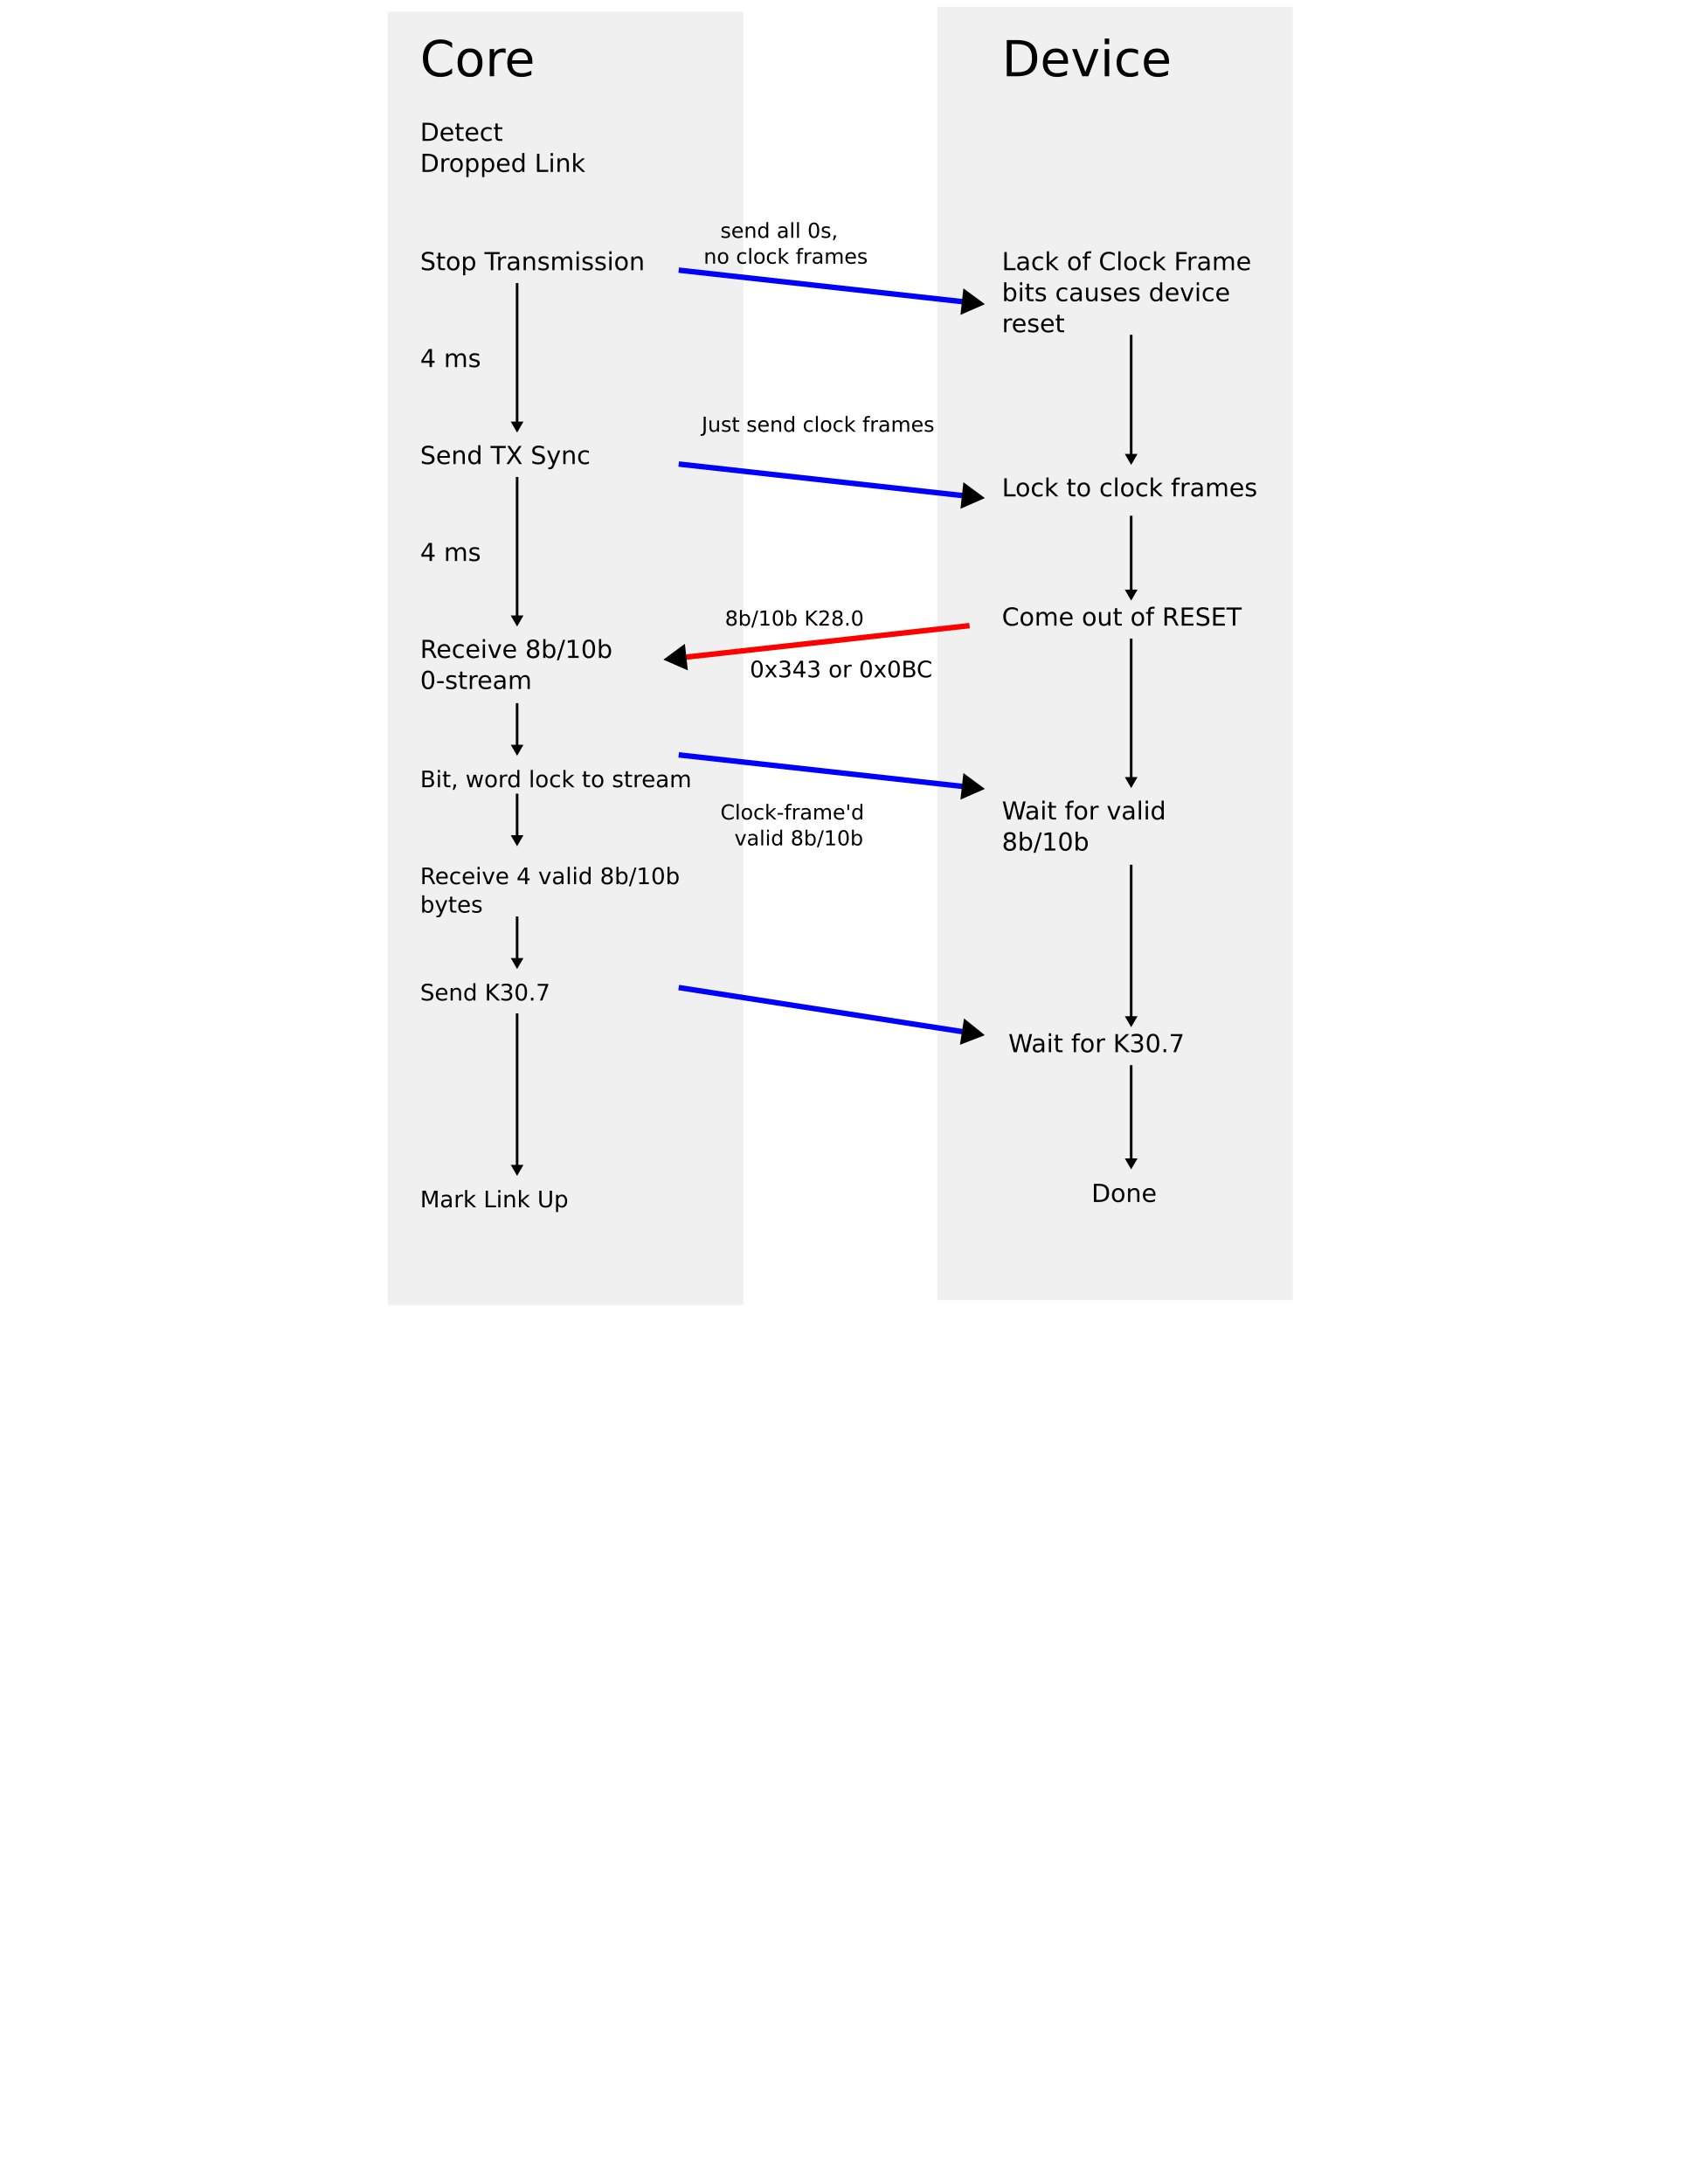
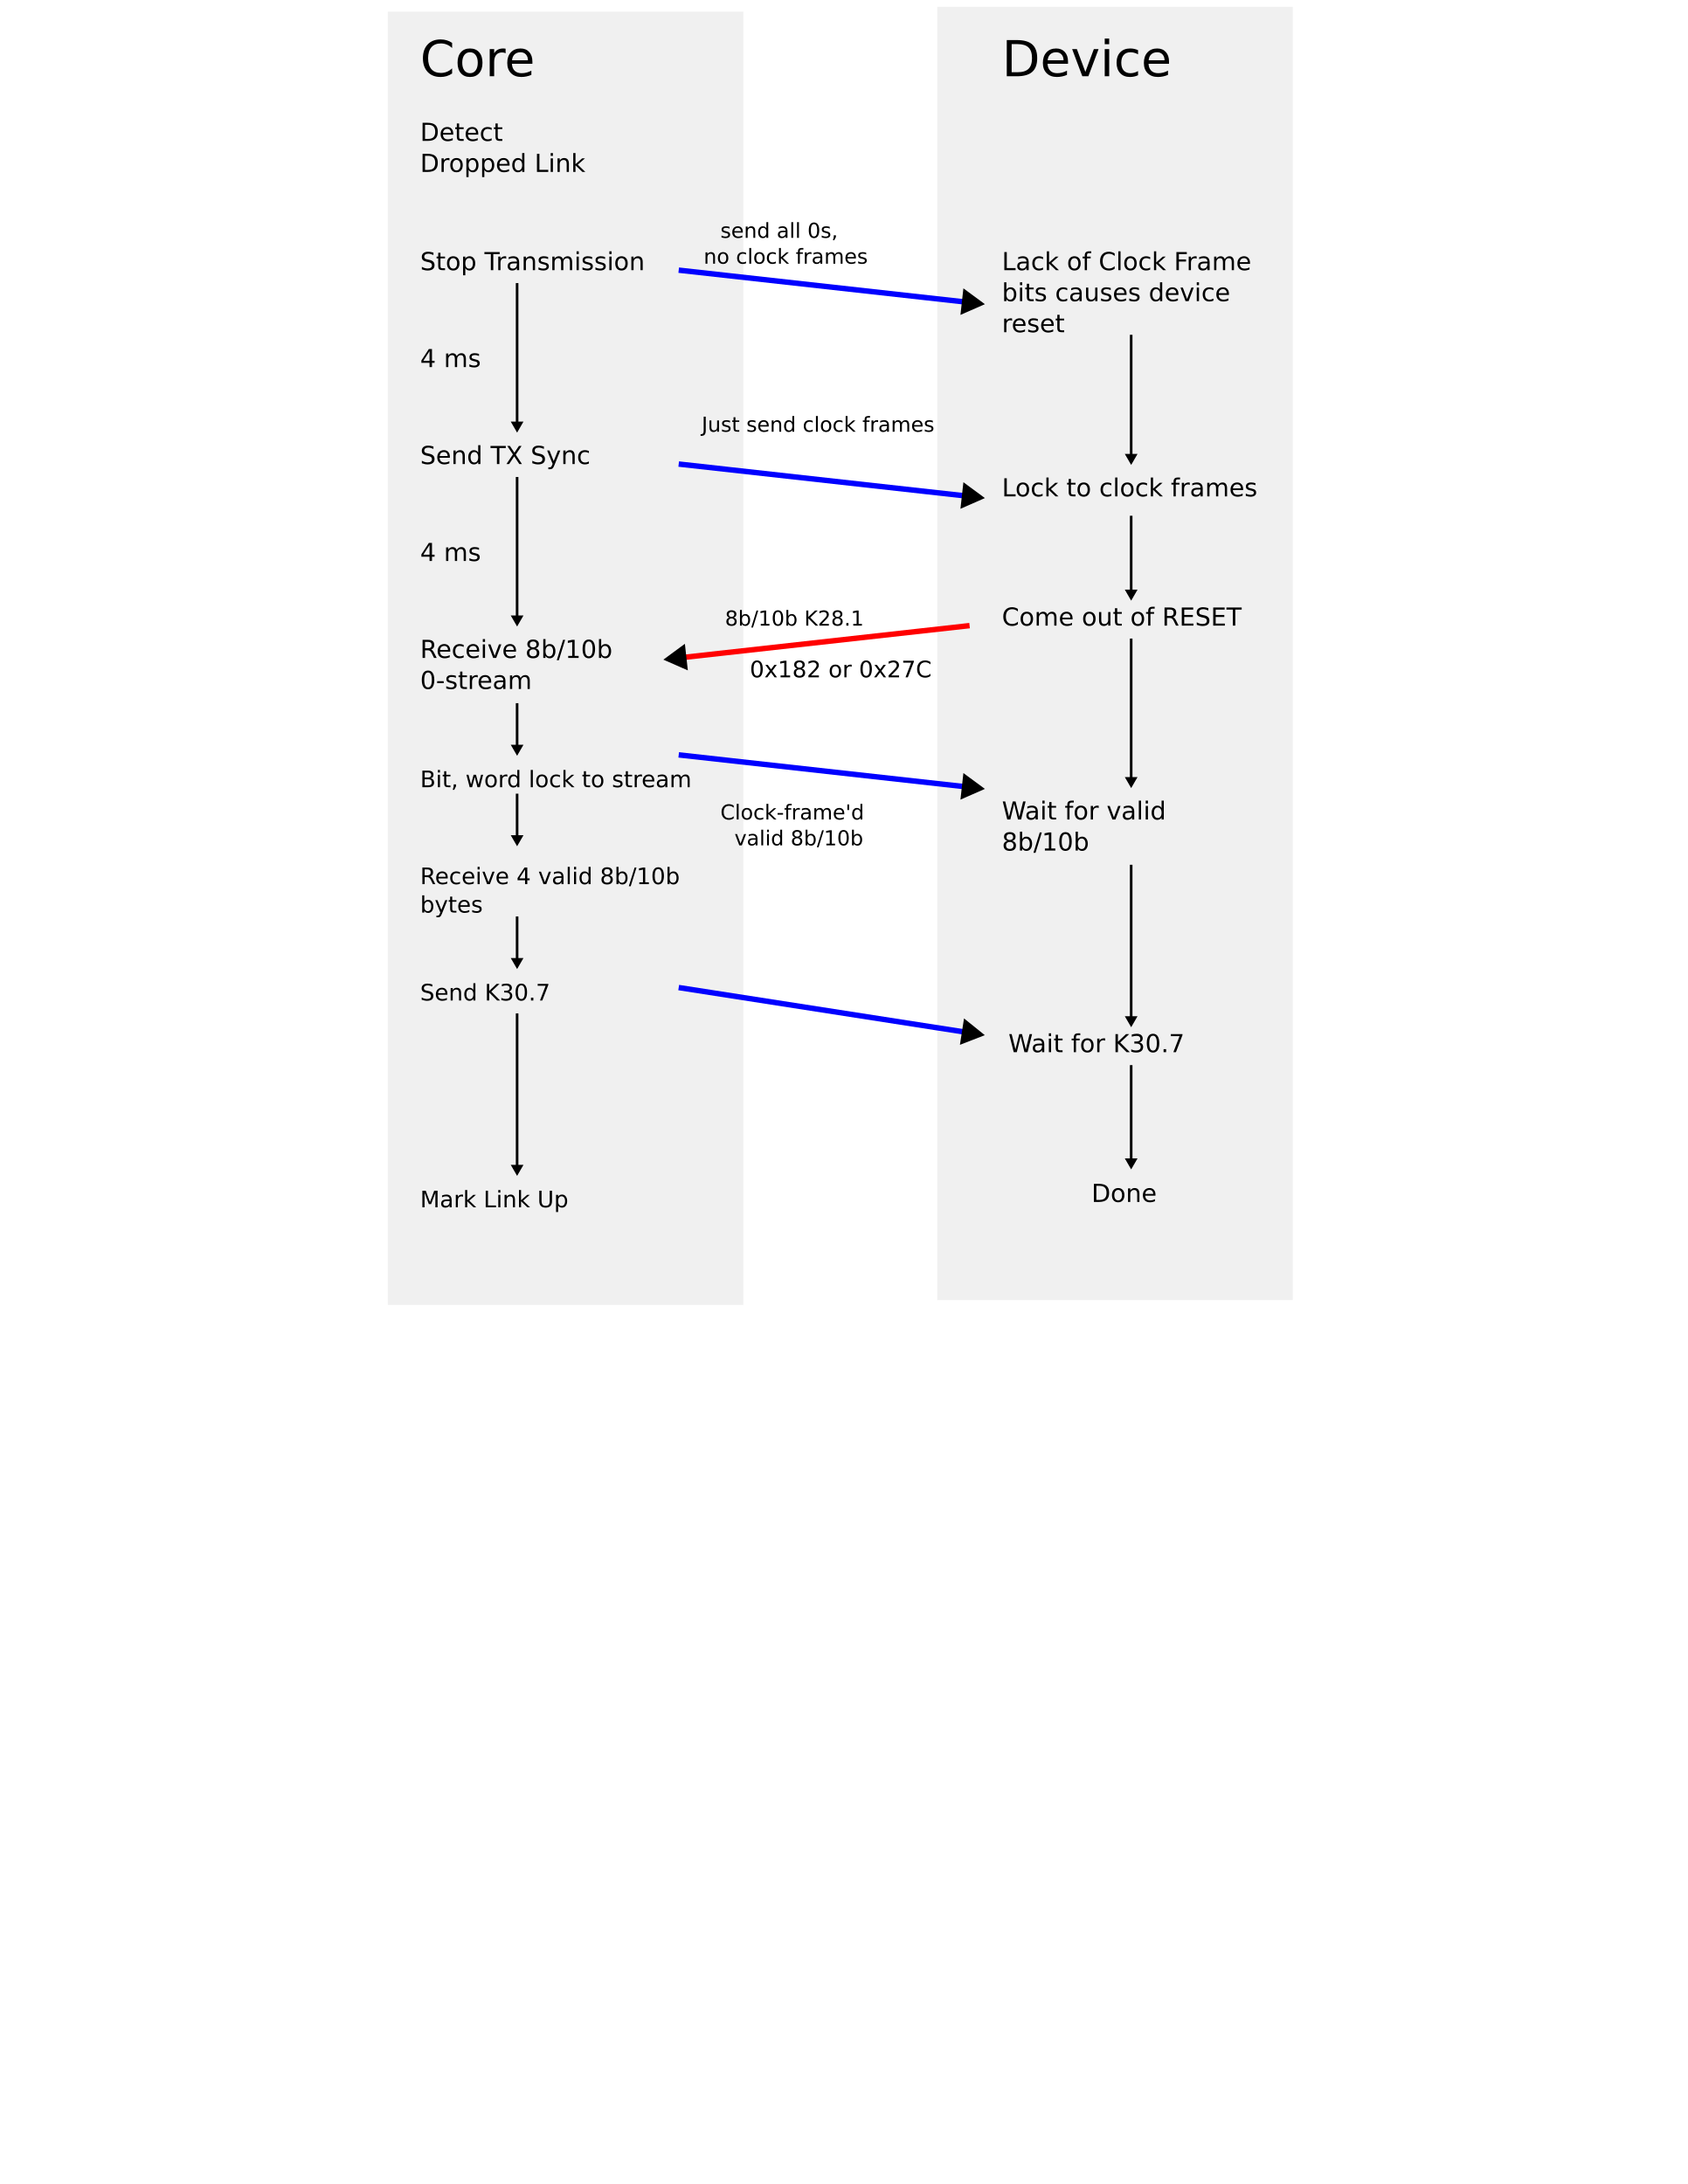
- <svg xmlns="http://www.w3.org/2000/svg" id="svg1996" height="792pt" width="612pt">
+ <svg xmlns="http://www.w3.org/2000/svg" id="svg1996" height="792pt" width="612pt" version="1.1">
  <defs id="defs3">
    <marker orient="auto" refY="0.0" refX="0.0" id="TriangleInM" style="overflow:visible;">
      <path id="path1545" d="M 5.77,0.0 L -2.88,5.0 L -2.88,-5.0 L 5.77,0.0 z " style="fill-rule:evenodd;stroke:#000000;stroke-width:1.0pt;marker-start:none;" transform="scale(-0.4)" />
    </marker>
    <marker orient="auto" refY="0.0" refX="0.0" id="TriangleOutM" style="overflow:visible;">
      <path id="path1698" d="M 5.77,0.0 L -2.88,5.0 L -2.88,-5.0 L 5.77,0.0 z " style="fill-rule:evenodd;stroke:#000000;stroke-width:1.0pt;marker-start:none;" transform="scale(0.4)" />
    </marker>
  </defs>
  <g id="layer2">
    <rect style="fill:#f0f0f0;fill-opacity:1;fill-rule:evenodd;stroke:none;stroke-width:1.25;stroke-miterlimit:4;stroke-dasharray:none;stroke-opacity:1" id="rect2610" width="171.875" height="625.336" x="187.5" y="-630.961" transform="scale(1,-1)" />
    <rect style="fill:#f0f0f0;fill-opacity:1;fill-rule:evenodd;stroke:none;stroke-width:1.25;stroke-miterlimit:4;stroke-dasharray:none;stroke-opacity:1" id="rect3485" width="171.875" height="625.336" x="453.125" y="3.289" />
  </g>
  <g id="layer1">
    <text xml:space="preserve" style="font-size:24px;font-style:normal;font-variant:normal;font-weight:normal;font-stretch:normal;text-align:start;line-height:125%;writing-mode:lr-tb;text-anchor:start;fill:black;fill-opacity:1;stroke:none;stroke-width:1px;stroke-linecap:butt;stroke-linejoin:miter;stroke-opacity:1;font-family:Bitstream Vera Sans" x="203.125" y="36.875" id="text2259">
      <tspan id="tspan2261" x="203.125" y="36.875">Core</tspan>
    </text>
    <text xml:space="preserve" style="font-size:24px;font-style:normal;font-variant:normal;font-weight:normal;font-stretch:normal;text-align:start;line-height:125%;writing-mode:lr-tb;text-anchor:start;fill:black;fill-opacity:1;stroke:none;stroke-width:1px;stroke-linecap:butt;stroke-linejoin:miter;stroke-opacity:1;font-family:Bitstream Vera Sans" x="484.375" y="36.875" id="text2263">
      <tspan id="tspan2265" x="484.375" y="36.875">Device</tspan>
    </text>
    <text xml:space="preserve" style="font-size:12px;font-style:normal;font-weight:normal;fill:black;fill-opacity:1;stroke:none;stroke-width:1px;stroke-linecap:butt;stroke-linejoin:miter;stroke-opacity:1;font-family:Bitstream Vera Sans" x="203.125" y="68.125" id="text1387">
      <tspan id="tspan1389" x="203.125" y="68.125">Detect </tspan>
      <tspan x="203.125" y="83.125" id="tspan1391">Dropped Link</tspan>
    </text>
    <text xml:space="preserve" style="font-size:12px;font-style:normal;font-weight:normal;fill:black;fill-opacity:1;stroke:none;stroke-width:1px;stroke-linecap:butt;stroke-linejoin:miter;stroke-opacity:1;font-family:Bitstream Vera Sans" x="203.125" y="130.625" id="text1393">
      <tspan x="203.125" y="130.625" id="tspan1405">Stop Transmission</tspan>
    </text>
    <text xml:space="preserve" style="font-size:12px;font-style:normal;font-weight:normal;fill:black;fill-opacity:1;stroke:none;stroke-width:1px;stroke-linecap:butt;stroke-linejoin:miter;stroke-opacity:1;font-family:Bitstream Vera Sans" x="484.375" y="130.625" id="text1407">
      <tspan x="484.375" y="130.625" id="tspan1411">Lack of Clock Frame</tspan>
      <tspan x="484.375" y="145.625" id="tspan1415">bits causes device</tspan>
      <tspan x="484.375" y="160.625" id="tspan1417">reset</tspan>
    </text>
    <text xml:space="preserve" style="font-size:12px;font-style:normal;font-weight:normal;fill:black;fill-opacity:1;stroke:none;stroke-width:1px;stroke-linecap:butt;stroke-linejoin:miter;stroke-opacity:1;font-family:Bitstream Vera Sans" x="203.125" y="224.375" id="text1419">
      <tspan x="203.125" y="224.375" id="tspan1423">Send TX Sync</tspan>
    </text>
    <text xml:space="preserve" style="font-size:12px;font-style:normal;font-weight:normal;fill:black;fill-opacity:1;stroke:none;stroke-width:1px;stroke-linecap:butt;stroke-linejoin:miter;stroke-opacity:1;font-family:Bitstream Vera Sans" x="484.375" y="240" id="text1427">
      <tspan x="484.375" y="240" id="tspan1439">Lock to clock frames</tspan>
    </text>
    <text xml:space="preserve" style="font-size:10px;font-style:normal;font-variant:normal;font-weight:normal;font-stretch:normal;text-align:center;line-height:125%;writing-mode:lr-tb;text-anchor:middle;fill:black;fill-opacity:1;stroke:none;stroke-width:1px;stroke-linecap:butt;stroke-linejoin:miter;stroke-opacity:1;font-family:Bitstream Vera Sans" x="387.812" y="115" id="text1443">
      <tspan id="tspan1445" x="389.404" y="115">send all 0s, </tspan>
      <tspan x="387.812" y="127.5" id="tspan1447">no clock frames</tspan>
    </text>
-     <text xml:space="preserve" style="font-size:11px;font-style:normal;font-variant:normal;font-weight:normal;font-stretch:normal;text-align:start;line-height:125%;writing-mode:lr-tb;text-anchor:start;fill:black;fill-opacity:1;stroke:none;stroke-width:1px;stroke-linecap:butt;stroke-linejoin:miter;stroke-opacity:1;font-family:Bitstream Vera Sans" x="362.5" y="327.5" id="text5201">
-       <tspan id="tspan5203" x="362.5" y="327.5">0x343 or 0x0BC </tspan>
+     <text xml:space="preserve" style="font-size:11px;font-style:normal;font-variant:normal;font-weight:normal;font-stretch:normal;text-align:start;line-height:125%;writing-mode:lr-tb;text-anchor:start;fill:#000000;fill-opacity:1;stroke:none;font-family:Bitstream Vera Sans" x="362.5" y="327.5" id="text5201">
+       <tspan id="tspan5203" x="362.5" y="327.5">0x182 or 0x27C </tspan>
    </text>
    <text xml:space="preserve" style="font-size:12px;font-style:normal;font-weight:normal;fill:black;fill-opacity:1;stroke:none;stroke-width:1px;stroke-linecap:butt;stroke-linejoin:miter;stroke-opacity:1;font-family:Bitstream Vera Sans" x="203.125" y="318.125" id="text5205">
      <tspan x="203.125" y="318.125" id="tspan5207">Receive 8b/10b</tspan>
      <tspan x="203.125" y="333.125" id="tspan3515">0-stream </tspan>
    </text>
    <text xml:space="preserve" style="font-size:11px;font-style:normal;font-variant:normal;font-weight:normal;font-stretch:normal;text-align:start;line-height:125%;writing-mode:lr-tb;text-anchor:start;fill:black;fill-opacity:1;stroke:none;stroke-width:1px;stroke-linecap:butt;stroke-linejoin:miter;stroke-opacity:1;font-family:Bitstream Vera Sans" x="203.125" y="380.625" id="text5209">
      <tspan id="tspan5211" x="203.125" y="380.625">Bit, word lock to stream</tspan>
    </text>
    <text xml:space="preserve" style="font-size:11px;font-style:normal;font-variant:normal;font-weight:normal;font-stretch:normal;text-align:start;line-height:125%;writing-mode:lr-tb;text-anchor:start;fill:black;fill-opacity:1;stroke:none;stroke-width:1px;stroke-linecap:butt;stroke-linejoin:miter;stroke-opacity:1;font-family:Bitstream Vera Sans" x="203.125" y="427.5" id="text5213">
      <tspan id="tspan5215" x="203.125" y="427.5">Receive 4 valid 8b/10b</tspan>
      <tspan x="203.125" y="441.25" id="tspan5217">bytes</tspan>
    </text>
    <text xml:space="preserve" style="font-size:11px;font-style:normal;font-variant:normal;font-weight:normal;font-stretch:normal;text-align:start;line-height:125%;writing-mode:lr-tb;text-anchor:start;fill:black;fill-opacity:1;stroke:none;stroke-width:1px;stroke-linecap:butt;stroke-linejoin:miter;stroke-opacity:1;font-family:Bitstream Vera Sans" x="203.125" y="483.75" id="text5219">
      <tspan id="tspan5221" x="203.125" y="483.75">Send K30.7</tspan>
    </text>
    <path style="opacity:1;color:black;fill:none;fill-opacity:0.75;fill-rule:evenodd;stroke:black;stroke-width:1.25;stroke-linecap:butt;stroke-linejoin:miter;marker:none;marker-start:none;marker-mid:none;marker-end:url(#TriangleOutM);stroke-miterlimit:4;stroke-dasharray:none;stroke-dashoffset:0;stroke-opacity:1;visibility:visible;display:inline;overflow:visible" d="M 250,136.875 L 250,205.625" id="path3489" />
    <text xml:space="preserve" style="font-size:12px;font-style:normal;font-weight:normal;fill:black;fill-opacity:1;stroke:none;stroke-width:1px;stroke-linecap:butt;stroke-linejoin:miter;stroke-opacity:1;font-family:Bitstream Vera Sans" x="203.125" y="177.5" id="text3491">
      <tspan id="tspan3493" x="203.125" y="177.5">4 ms</tspan>
    </text>
    <path style="opacity:1;color:black;fill:none;fill-opacity:0.75;fill-rule:evenodd;stroke:black;stroke-width:1.25;stroke-linecap:butt;stroke-linejoin:miter;marker:none;marker-start:none;marker-mid:none;marker-end:url(#TriangleOutM);stroke-miterlimit:4;stroke-dasharray:none;stroke-dashoffset:0;stroke-opacity:1;visibility:visible;display:inline;overflow:visible" d="M 250,230.625 L 250,299.375" id="path3495" />
    <text xml:space="preserve" style="font-size:12px;font-style:normal;font-weight:normal;fill:black;fill-opacity:1;stroke:none;stroke-width:1px;stroke-linecap:butt;stroke-linejoin:miter;stroke-opacity:1;font-family:Bitstream Vera Sans" x="203.125" y="271.25" id="text3497">
      <tspan id="tspan3499" x="203.125" y="271.25">4 ms</tspan>
    </text>
    <text xml:space="preserve" style="font-size:10px;font-style:normal;font-variant:normal;font-weight:normal;font-stretch:normal;text-align:center;line-height:125%;writing-mode:lr-tb;text-anchor:middle;fill:black;fill-opacity:1;stroke:none;stroke-width:1px;stroke-linecap:butt;stroke-linejoin:miter;stroke-opacity:1;font-family:Bitstream Vera Sans" x="403.438" y="208.75" id="text3501">
      <tspan x="403.438" y="208.75" id="tspan3505">Just send clock frames</tspan>
    </text>
    <text xml:space="preserve" style="font-size:12px;font-style:normal;font-weight:normal;fill:black;fill-opacity:1;stroke:none;stroke-width:1px;stroke-linecap:butt;stroke-linejoin:miter;stroke-opacity:1;font-family:Bitstream Vera Sans" x="484.375" y="302.5" id="text3511">
      <tspan id="tspan3513" x="484.375" y="302.5">Come out of RESET</tspan>
    </text>
-     <text xml:space="preserve" style="font-size:10px;font-style:normal;font-variant:normal;font-weight:normal;font-stretch:normal;text-align:center;line-height:125%;writing-mode:lr-tb;text-anchor:middle;fill:black;fill-opacity:1;stroke:none;stroke-width:1px;stroke-linecap:butt;stroke-linejoin:miter;stroke-opacity:1;font-family:Bitstream Vera Sans" x="392.012" y="302.5" id="text3517">
-       <tspan x="392.012" y="302.5" id="tspan3519">8b/10b K28.0</tspan>
+     <text xml:space="preserve" style="font-size:10px;font-style:normal;font-variant:normal;font-weight:normal;font-stretch:normal;text-align:center;line-height:125%;writing-mode:lr-tb;text-anchor:middle;fill:#000000;fill-opacity:1;stroke:none;font-family:Bitstream Vera Sans" x="392.012" y="302.5" id="text3517">
+       <tspan x="392.012" y="302.5" id="tspan3519">8b/10b K28.1</tspan>
    </text>
    <text xml:space="preserve" style="font-size:12px;font-style:normal;font-weight:normal;fill:black;fill-opacity:1;stroke:none;stroke-width:1px;stroke-linecap:butt;stroke-linejoin:miter;stroke-opacity:1;font-family:Bitstream Vera Sans" x="484.375" y="396.25" id="text3523">
      <tspan id="tspan3525" x="484.375" y="396.25">Wait for valid</tspan>
      <tspan x="484.375" y="411.25" id="tspan3527">8b/10b</tspan>
    </text>
    <text xml:space="preserve" style="font-size:12px;font-style:normal;font-weight:normal;fill:black;fill-opacity:1;stroke:none;stroke-width:1px;stroke-linecap:butt;stroke-linejoin:miter;stroke-opacity:1;font-family:Bitstream Vera Sans" x="487.5" y="508.75" id="text3529">
      <tspan x="487.5" y="508.75" id="tspan3533">Wait for K30.7</tspan>
    </text>
    <text xml:space="preserve" style="font-size:12px;font-style:normal;font-weight:normal;fill:black;fill-opacity:1;stroke:none;stroke-width:1px;stroke-linecap:butt;stroke-linejoin:miter;stroke-opacity:1;font-family:Bitstream Vera Sans" x="527.685" y="581.156" id="text3537">
      <tspan x="527.685" y="581.156" id="tspan3539">Done</tspan>
    </text>
    <path style="opacity:1;color:black;fill:none;fill-opacity:0.75;fill-rule:evenodd;stroke:blue;stroke-width:2.625;stroke-linecap:butt;stroke-linejoin:miter;marker:none;marker-start:none;marker-mid:none;marker-end:url(#TriangleOutM);stroke-miterlimit:4;stroke-dasharray:none;stroke-dashoffset:0;stroke-opacity:1;visibility:visible;display:inline;overflow:visible" d="M 328.125,130.625 L 468.75,146.25" id="path3541" />
    <path style="opacity:1;color:black;fill:none;fill-opacity:0.75;fill-rule:evenodd;stroke:blue;stroke-width:2.625;stroke-linecap:butt;stroke-linejoin:miter;marker:none;marker-start:none;marker-mid:none;marker-end:url(#TriangleOutM);stroke-miterlimit:4;stroke-dasharray:none;stroke-dashoffset:0;stroke-opacity:1;visibility:visible;display:inline;overflow:visible" d="M 328.125,224.375 L 468.75,240" id="path3543" />
    <path style="opacity:1;color:black;fill:none;fill-opacity:0.75;fill-rule:evenodd;stroke:red;stroke-width:2.625;stroke-linecap:butt;stroke-linejoin:miter;marker:none;marker-start:none;marker-mid:none;marker-end:url(#TriangleOutM);stroke-miterlimit:4;stroke-dasharray:none;stroke-dashoffset:0;stroke-opacity:1;visibility:visible;display:inline;overflow:visible" d="M 468.75,302.5 L 328.125,318.125" id="path3545" />
    <path style="opacity:1;color:black;fill:none;fill-opacity:0.75;fill-rule:evenodd;stroke:blue;stroke-width:2.625;stroke-linecap:butt;stroke-linejoin:miter;marker:none;marker-start:none;marker-mid:none;marker-end:url(#TriangleOutM);stroke-miterlimit:4;stroke-dasharray:none;stroke-dashoffset:0;stroke-opacity:1;visibility:visible;display:inline;overflow:visible" d="M 328.125,365 L 468.75,380.625" id="path3547" />
    <text xml:space="preserve" style="font-size:10px;font-style:normal;font-variant:normal;font-weight:normal;font-stretch:normal;text-align:center;line-height:125%;writing-mode:lr-tb;text-anchor:middle;fill:black;fill-opacity:1;stroke:none;stroke-width:1px;stroke-linecap:butt;stroke-linejoin:miter;stroke-opacity:1;font-family:Bitstream Vera Sans" x="394.16" y="396.25" id="text3549">
      <tspan x="394.16" y="396.25" id="tspan3551">Clock-frame'd</tspan>
      <tspan x="394.16" y="408.75" id="tspan3553">valid 8b/10b</tspan>
    </text>
    <path style="opacity:1;color:black;fill:none;fill-opacity:0.75;fill-rule:evenodd;stroke:blue;stroke-width:2.625;stroke-linecap:butt;stroke-linejoin:miter;marker:none;marker-start:none;marker-mid:none;marker-end:url(#TriangleOutM);stroke-miterlimit:4;stroke-dasharray:none;stroke-dashoffset:0;stroke-opacity:1;visibility:visible;display:inline;overflow:visible" d="M 328.125,477.5 L 468.75,499.375" id="path3555" />
    <text xml:space="preserve" style="font-size:11px;font-style:normal;font-variant:normal;font-weight:normal;font-stretch:normal;text-align:start;line-height:125%;writing-mode:lr-tb;text-anchor:start;fill:black;fill-opacity:1;stroke:none;stroke-width:1px;stroke-linecap:butt;stroke-linejoin:miter;stroke-opacity:1;font-family:Bitstream Vera Sans" x="203.125" y="583.75" id="text3560">
      <tspan id="tspan3562" x="203.125" y="583.75">Mark Link Up</tspan>
    </text>
    <path style="opacity:1;color:black;fill:none;fill-opacity:0.75;fill-rule:evenodd;stroke:black;stroke-width:1.25;stroke-linecap:butt;stroke-linejoin:miter;marker:none;marker-start:none;marker-mid:none;marker-end:url(#TriangleOutM);stroke-miterlimit:4;stroke-dasharray:none;stroke-dashoffset:0;stroke-opacity:1;visibility:visible;display:inline;overflow:visible" d="M 546.875,161.875 L 546.875,221.25" id="path5015" />
    <path style="opacity:1;color:black;fill:none;fill-opacity:0.75;fill-rule:evenodd;stroke:black;stroke-width:1.25;stroke-linecap:butt;stroke-linejoin:miter;marker:none;marker-start:none;marker-mid:none;marker-end:url(#TriangleOutM);stroke-miterlimit:4;stroke-dasharray:none;stroke-dashoffset:0;stroke-opacity:1;visibility:visible;display:inline;overflow:visible" d="M 546.875,249.375 L 546.875,286.875" id="path5017" />
    <path style="opacity:1;color:black;fill:none;fill-opacity:0.75;fill-rule:evenodd;stroke:black;stroke-width:1.25;stroke-linecap:butt;stroke-linejoin:miter;marker:none;marker-start:none;marker-mid:none;marker-end:url(#TriangleOutM);stroke-miterlimit:4;stroke-dasharray:none;stroke-dashoffset:0;stroke-opacity:1;visibility:visible;display:inline;overflow:visible" d="M 546.875,308.75 L 546.875,377.5" id="path5019" />
    <path style="opacity:1;color:black;fill:none;fill-opacity:0.75;fill-rule:evenodd;stroke:black;stroke-width:1.25;stroke-linecap:butt;stroke-linejoin:miter;marker:none;marker-start:none;marker-mid:none;marker-end:url(#TriangleOutM);stroke-miterlimit:4;stroke-dasharray:none;stroke-dashoffset:0;stroke-opacity:1;visibility:visible;display:inline;overflow:visible" d="M 250,340 L 250,361.875" id="path5021" />
    <path style="opacity:1;color:black;fill:none;fill-opacity:0.75;fill-rule:evenodd;stroke:black;stroke-width:1.25;stroke-linecap:butt;stroke-linejoin:miter;marker:none;marker-start:none;marker-mid:none;marker-end:url(#TriangleOutM);stroke-miterlimit:4;stroke-dasharray:none;stroke-dashoffset:0;stroke-opacity:1;visibility:visible;display:inline;overflow:visible" d="M 546.875,418.125 L 546.875,493.125" id="path5023" />
    <path style="opacity:1;color:black;fill:none;fill-opacity:0.75;fill-rule:evenodd;stroke:black;stroke-width:1.25;stroke-linecap:butt;stroke-linejoin:miter;marker:none;marker-start:none;marker-mid:none;marker-end:url(#TriangleOutM);stroke-miterlimit:4;stroke-dasharray:none;stroke-dashoffset:0;stroke-opacity:1;visibility:visible;display:inline;overflow:visible" d="M 546.875,515 L 546.875,561.875" id="path5025" />
    <path style="opacity:1;color:black;fill:none;fill-opacity:0.75;fill-rule:evenodd;stroke:black;stroke-width:1.25;stroke-linecap:butt;stroke-linejoin:miter;marker:none;marker-start:none;marker-mid:none;marker-end:url(#TriangleOutM);stroke-miterlimit:4;stroke-dasharray:none;stroke-dashoffset:0;stroke-opacity:1;visibility:visible;display:inline;overflow:visible" d="M 250,383.75 L 250,405.625" id="path5027" />
    <path style="opacity:1;color:black;fill:none;fill-opacity:0.75;fill-rule:evenodd;stroke:black;stroke-width:1.25;stroke-linecap:butt;stroke-linejoin:miter;marker:none;marker-start:none;marker-mid:none;marker-end:url(#TriangleOutM);stroke-miterlimit:4;stroke-dasharray:none;stroke-dashoffset:0;stroke-opacity:1;visibility:visible;display:inline;overflow:visible" d="M 250,443.125 L 250,465" id="path5029" />
    <path style="opacity:1;color:black;fill:none;fill-opacity:0.75;fill-rule:evenodd;stroke:black;stroke-width:1.25;stroke-linecap:butt;stroke-linejoin:miter;marker:none;marker-start:none;marker-mid:none;marker-end:url(#TriangleOutM);stroke-miterlimit:4;stroke-dasharray:none;stroke-dashoffset:0;stroke-opacity:1;visibility:visible;display:inline;overflow:visible" d="M 250,490 L 250,565" id="path5031" />
  </g>
</svg>
